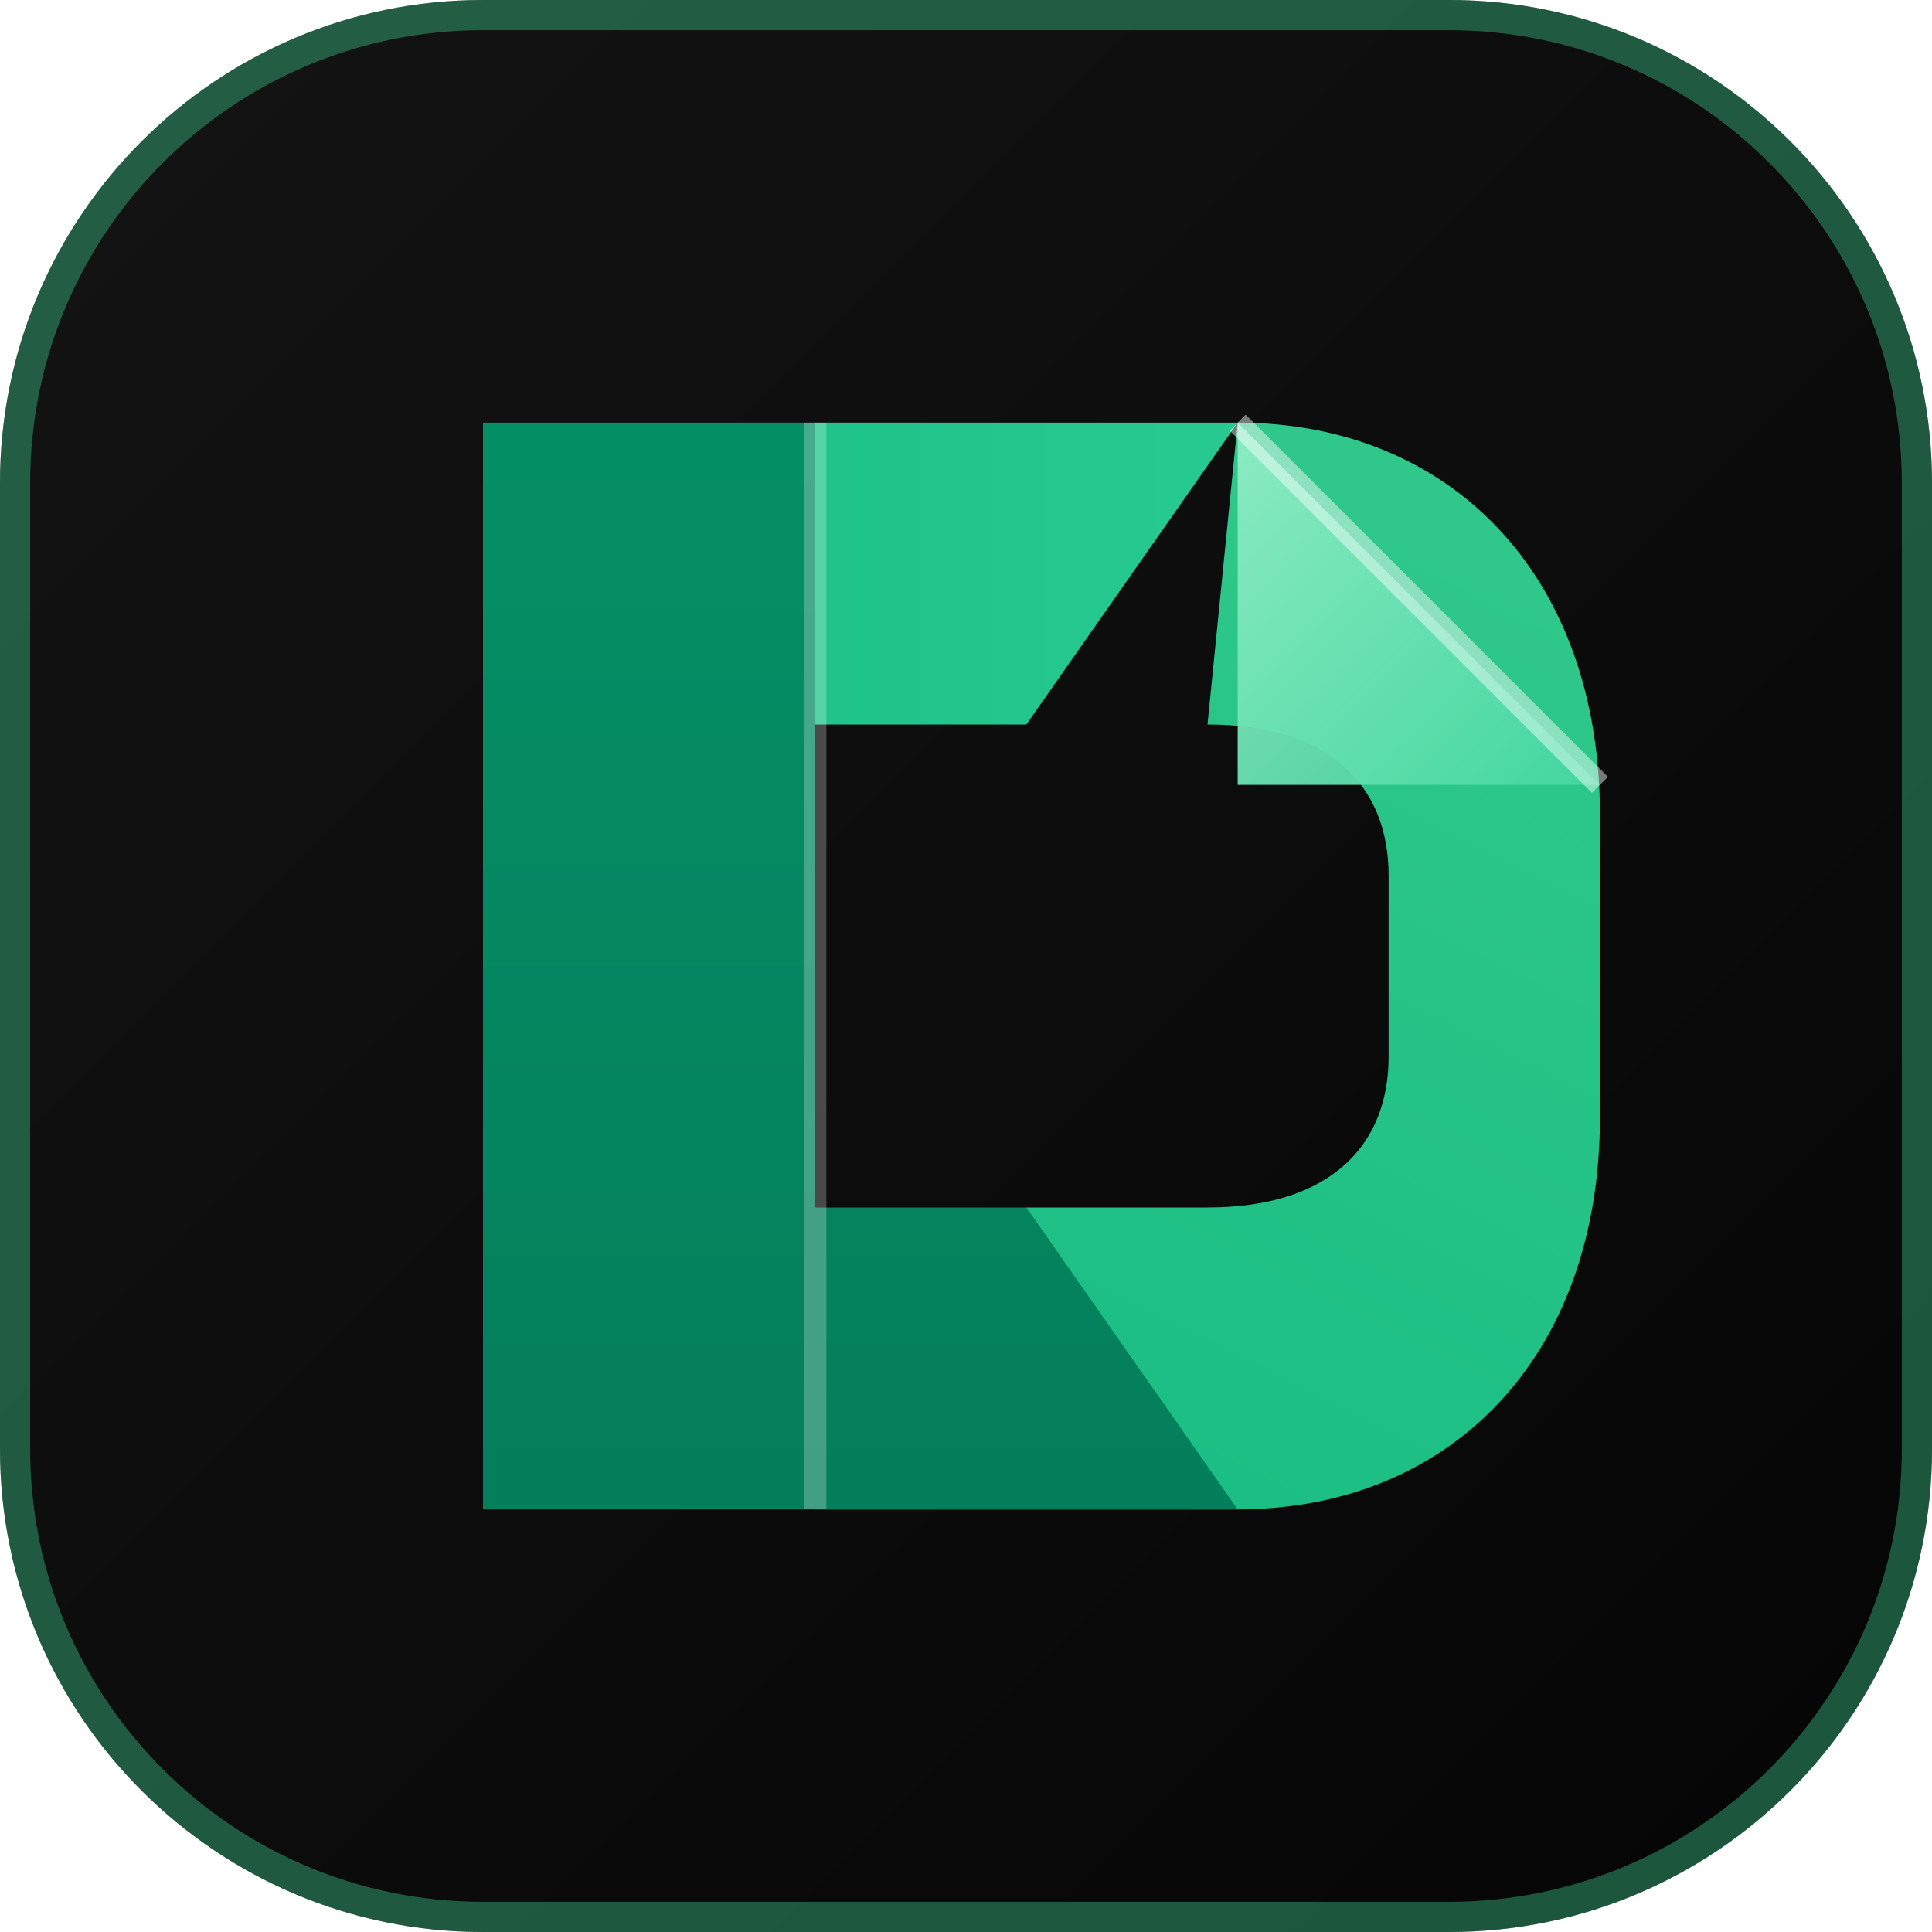
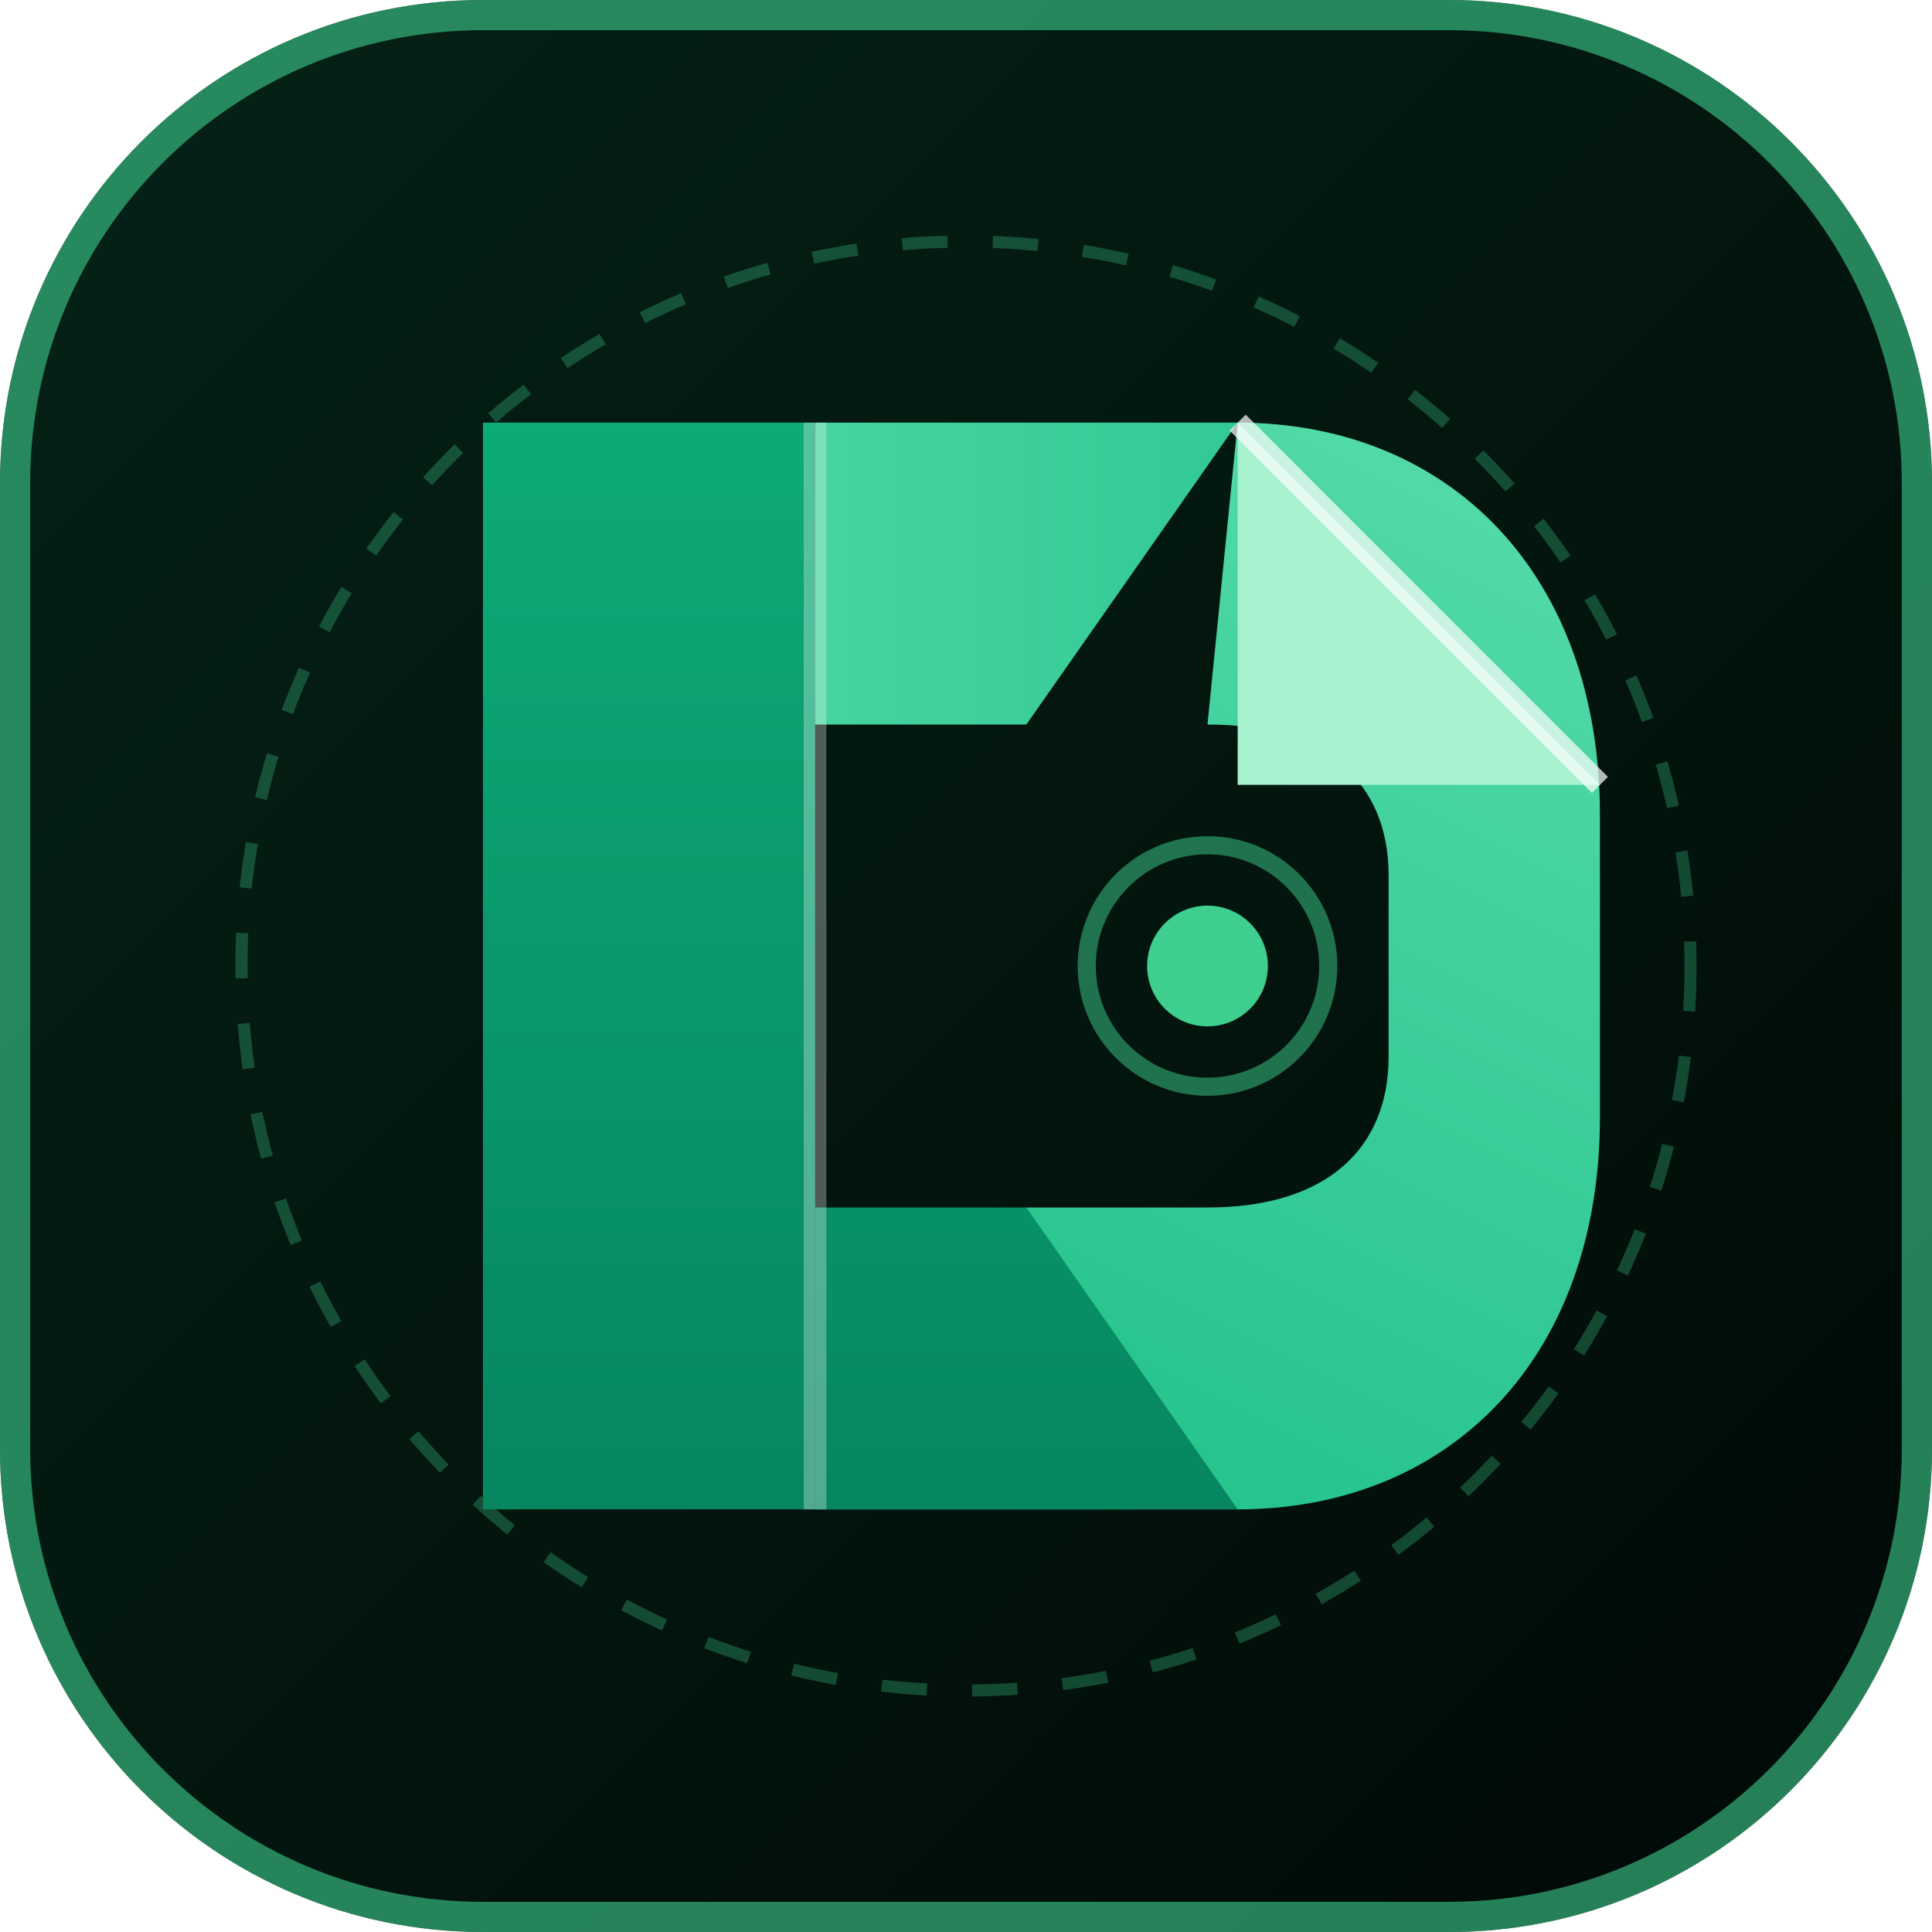
<svg xmlns="http://www.w3.org/2000/svg" width="64" height="64" viewBox="0 0 128 128" fill="none">
  <defs>
-     <linearGradient id="bgEm" x1="0" y1="0" x2="128" y2="128" gradientUnits="userSpaceOnUse">
-       <stop offset="0%" stop-color="#141414" />
-       <stop offset="100%" stop-color="#050505" />
+     <linearGradient id="bgFavEm" x1="0" y1="0" x2="128" y2="128" gradientUnits="userSpaceOnUse">
+       <stop offset="0%" stop-color="#062217" />
+       <stop offset="60%" stop-color="#02140D" />
+       <stop offset="100%" stop-color="#010805" />
    </linearGradient>
-     <linearGradient id="spineEm" x1="0" y1="0" x2="0" y2="128" gradientUnits="userSpaceOnUse">
-       <stop offset="0%" stop-color="#059669" />
+     <linearGradient id="spineFavEm" x1="0" y1="0" x2="0" y2="128" gradientUnits="userSpaceOnUse">
+       <stop offset="0%" stop-color="#10B981" />
      <stop offset="100%" stop-color="#047857" />
    </linearGradient>
-     <linearGradient id="topEm" x1="0" y1="0" x2="128" y2="0" gradientUnits="userSpaceOnUse">
-       <stop offset="0%" stop-color="#10B981" />
-       <stop offset="100%" stop-color="#34D399" />
-     </linearGradient>
-     <linearGradient id="arcEm" x1="128" y1="0" x2="64" y2="128" gradientUnits="userSpaceOnUse">
-       <stop offset="0%" stop-color="#3ECF8E" />
+     <linearGradient id="topFavEm" x1="0" y1="0" x2="128" y2="0" gradientUnits="userSpaceOnUse">
+       <stop offset="0%" stop-color="#6EE7B7" />
      <stop offset="100%" stop-color="#10B981" />
    </linearGradient>
-     <linearGradient id="cornerEm" x1="64" y1="32" x2="100" y2="68" gradientUnits="userSpaceOnUse">
-       <stop offset="0%" stop-color="#A7F3D0" />
-       <stop offset="100%" stop-color="#34D399" />
+     <linearGradient id="arcFavEm" x1="128" y1="0" x2="64" y2="128" gradientUnits="userSpaceOnUse">
+       <stop offset="0%" stop-color="#6EE7B7" />
+       <stop offset="100%" stop-color="#10B981" />
    </linearGradient>
  </defs>
-   <rect width="128" height="128" rx="32" fill="url(#bgEm)" />
-   <rect x="1" y="1" width="126" height="126" rx="31" fill="none" stroke="rgba(62,207,142,0.4)" stroke-width="2" />
-   <path d="M32 28 H54 V100 H32 Z" fill="url(#spineEm)" />
-   <path d="M54 28 H82 L68 48 H54 Z" fill="url(#topEm)" />
-   <path d="M82 28 C96 28 106 38 106 54 V74 C106 90 96 100 82 100 H54 L68 80 H80 C88 80 92 76 92 70 V58 C92 52 88 48 80 48 L82 28 Z" fill="url(#arcEm)" />
-   <path d="M54 100 H82 L68 80 H54 Z" fill="url(#spineEm)" />
-   <path d="M82 28 L106 52 H82 Z" fill="url(#cornerEm)" opacity="0.95" />
-   <line x1="54" y1="28" x2="54" y2="100" stroke="rgba(255,255,255,0.25)" stroke-width="1.5" />
-   <line x1="82" y1="28" x2="106" y2="52" stroke="rgba(255,255,255,0.45)" stroke-width="1.5" />
+   <rect width="128" height="128" rx="32" fill="url(#bgFavEm)" />
+   <rect x="1" y="1" width="126" height="126" rx="31" fill="none" stroke="rgba(62,207,142,0.6)" stroke-width="2" />
+   <circle cx="64" cy="64" r="48" fill="none" stroke="#3ECF8E" stroke-width="0.8" stroke-dasharray="3 3" opacity="0.3" />
+   <path d="M32 28 H54 V100 H32 Z" fill="url(#spineFavEm)" />
+   <path d="M54 28 H82 L68 48 H54 Z" fill="url(#topFavEm)" />
+   <path d="M82 28 C96 28 106 38 106 54 V74 C106 90 96 100 82 100 H54 L68 80 H80 C88 80 92 76 92 70 V58 C92 52 88 48 80 48 L82 28 Z" fill="url(#arcFavEm)" />
+   <path d="M54 100 H82 L68 80 H54 Z" fill="url(#spineFavEm)" />
+   <path d="M82 28 L106 52 H82 Z" fill="#A7F3D0" />
+   <circle cx="80" cy="64" r="4" fill="#3ECF8E" />
+   <circle cx="80" cy="64" r="8" fill="none" stroke="#3ECF8E" stroke-width="1.2" opacity="0.5" />
+   <line x1="54" y1="28" x2="54" y2="100" stroke="rgba(255,255,255,0.3)" stroke-width="1.5" />
+   <line x1="82" y1="28" x2="106" y2="52" stroke="rgba(255,255,255,0.7)" stroke-width="1.5" />
</svg>
